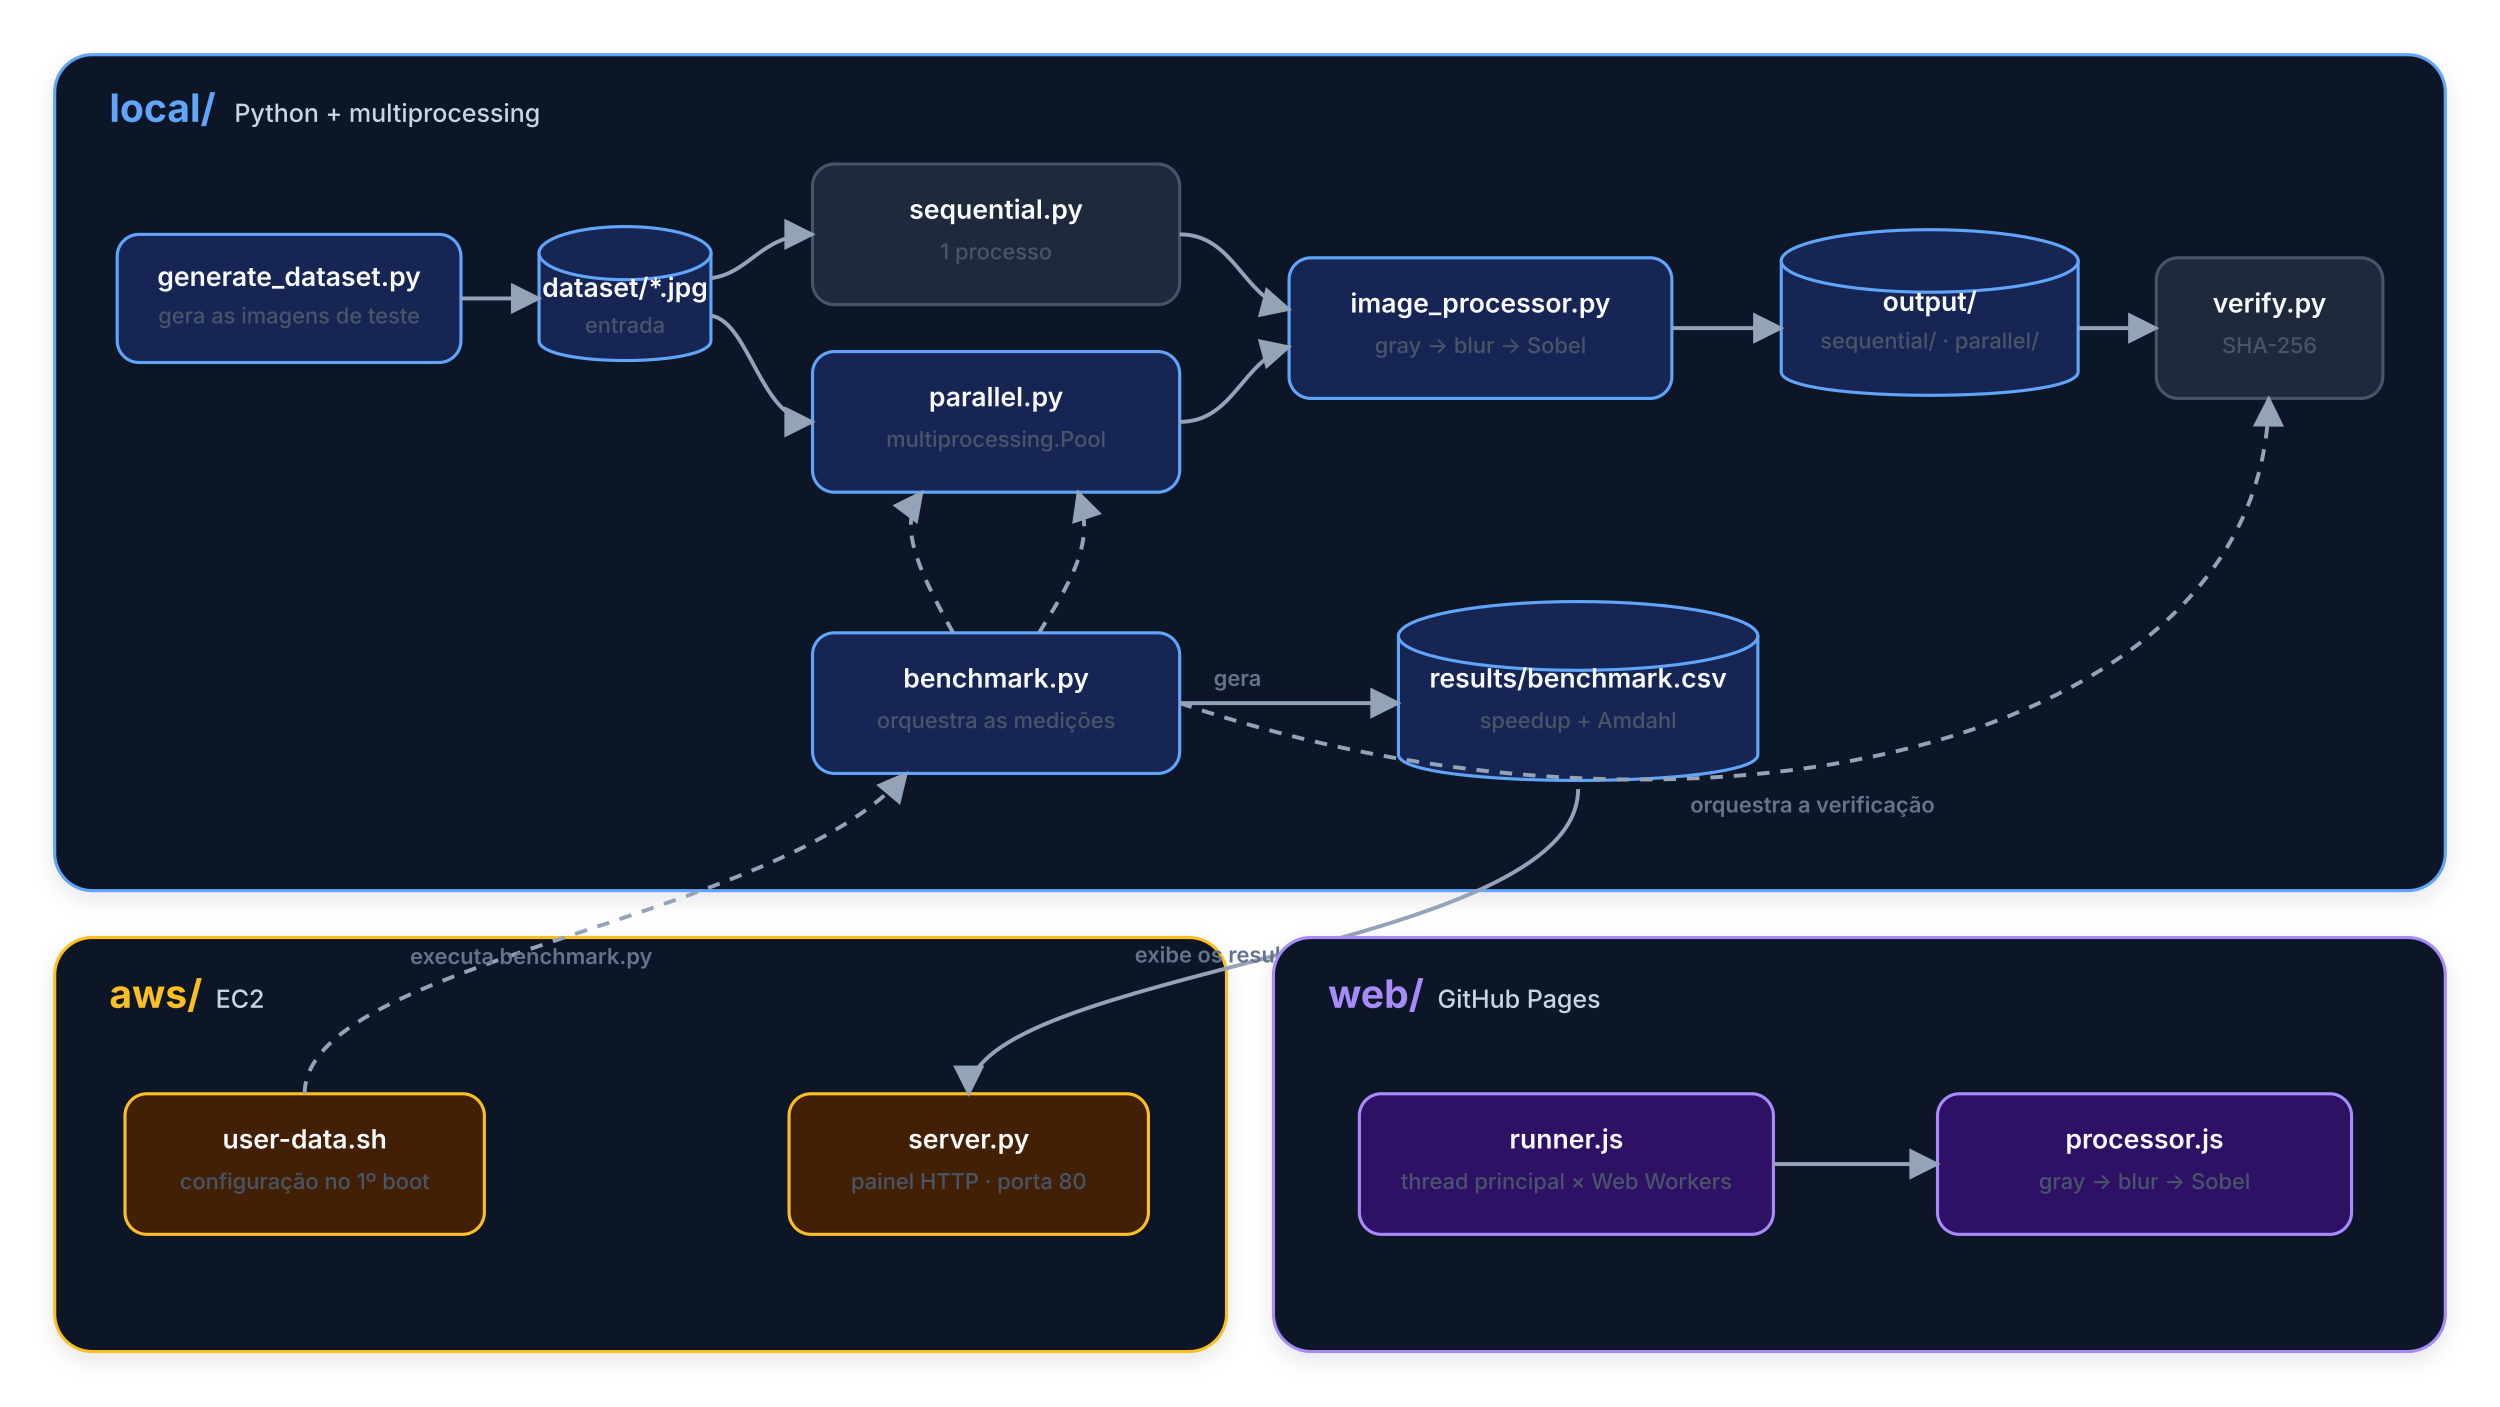
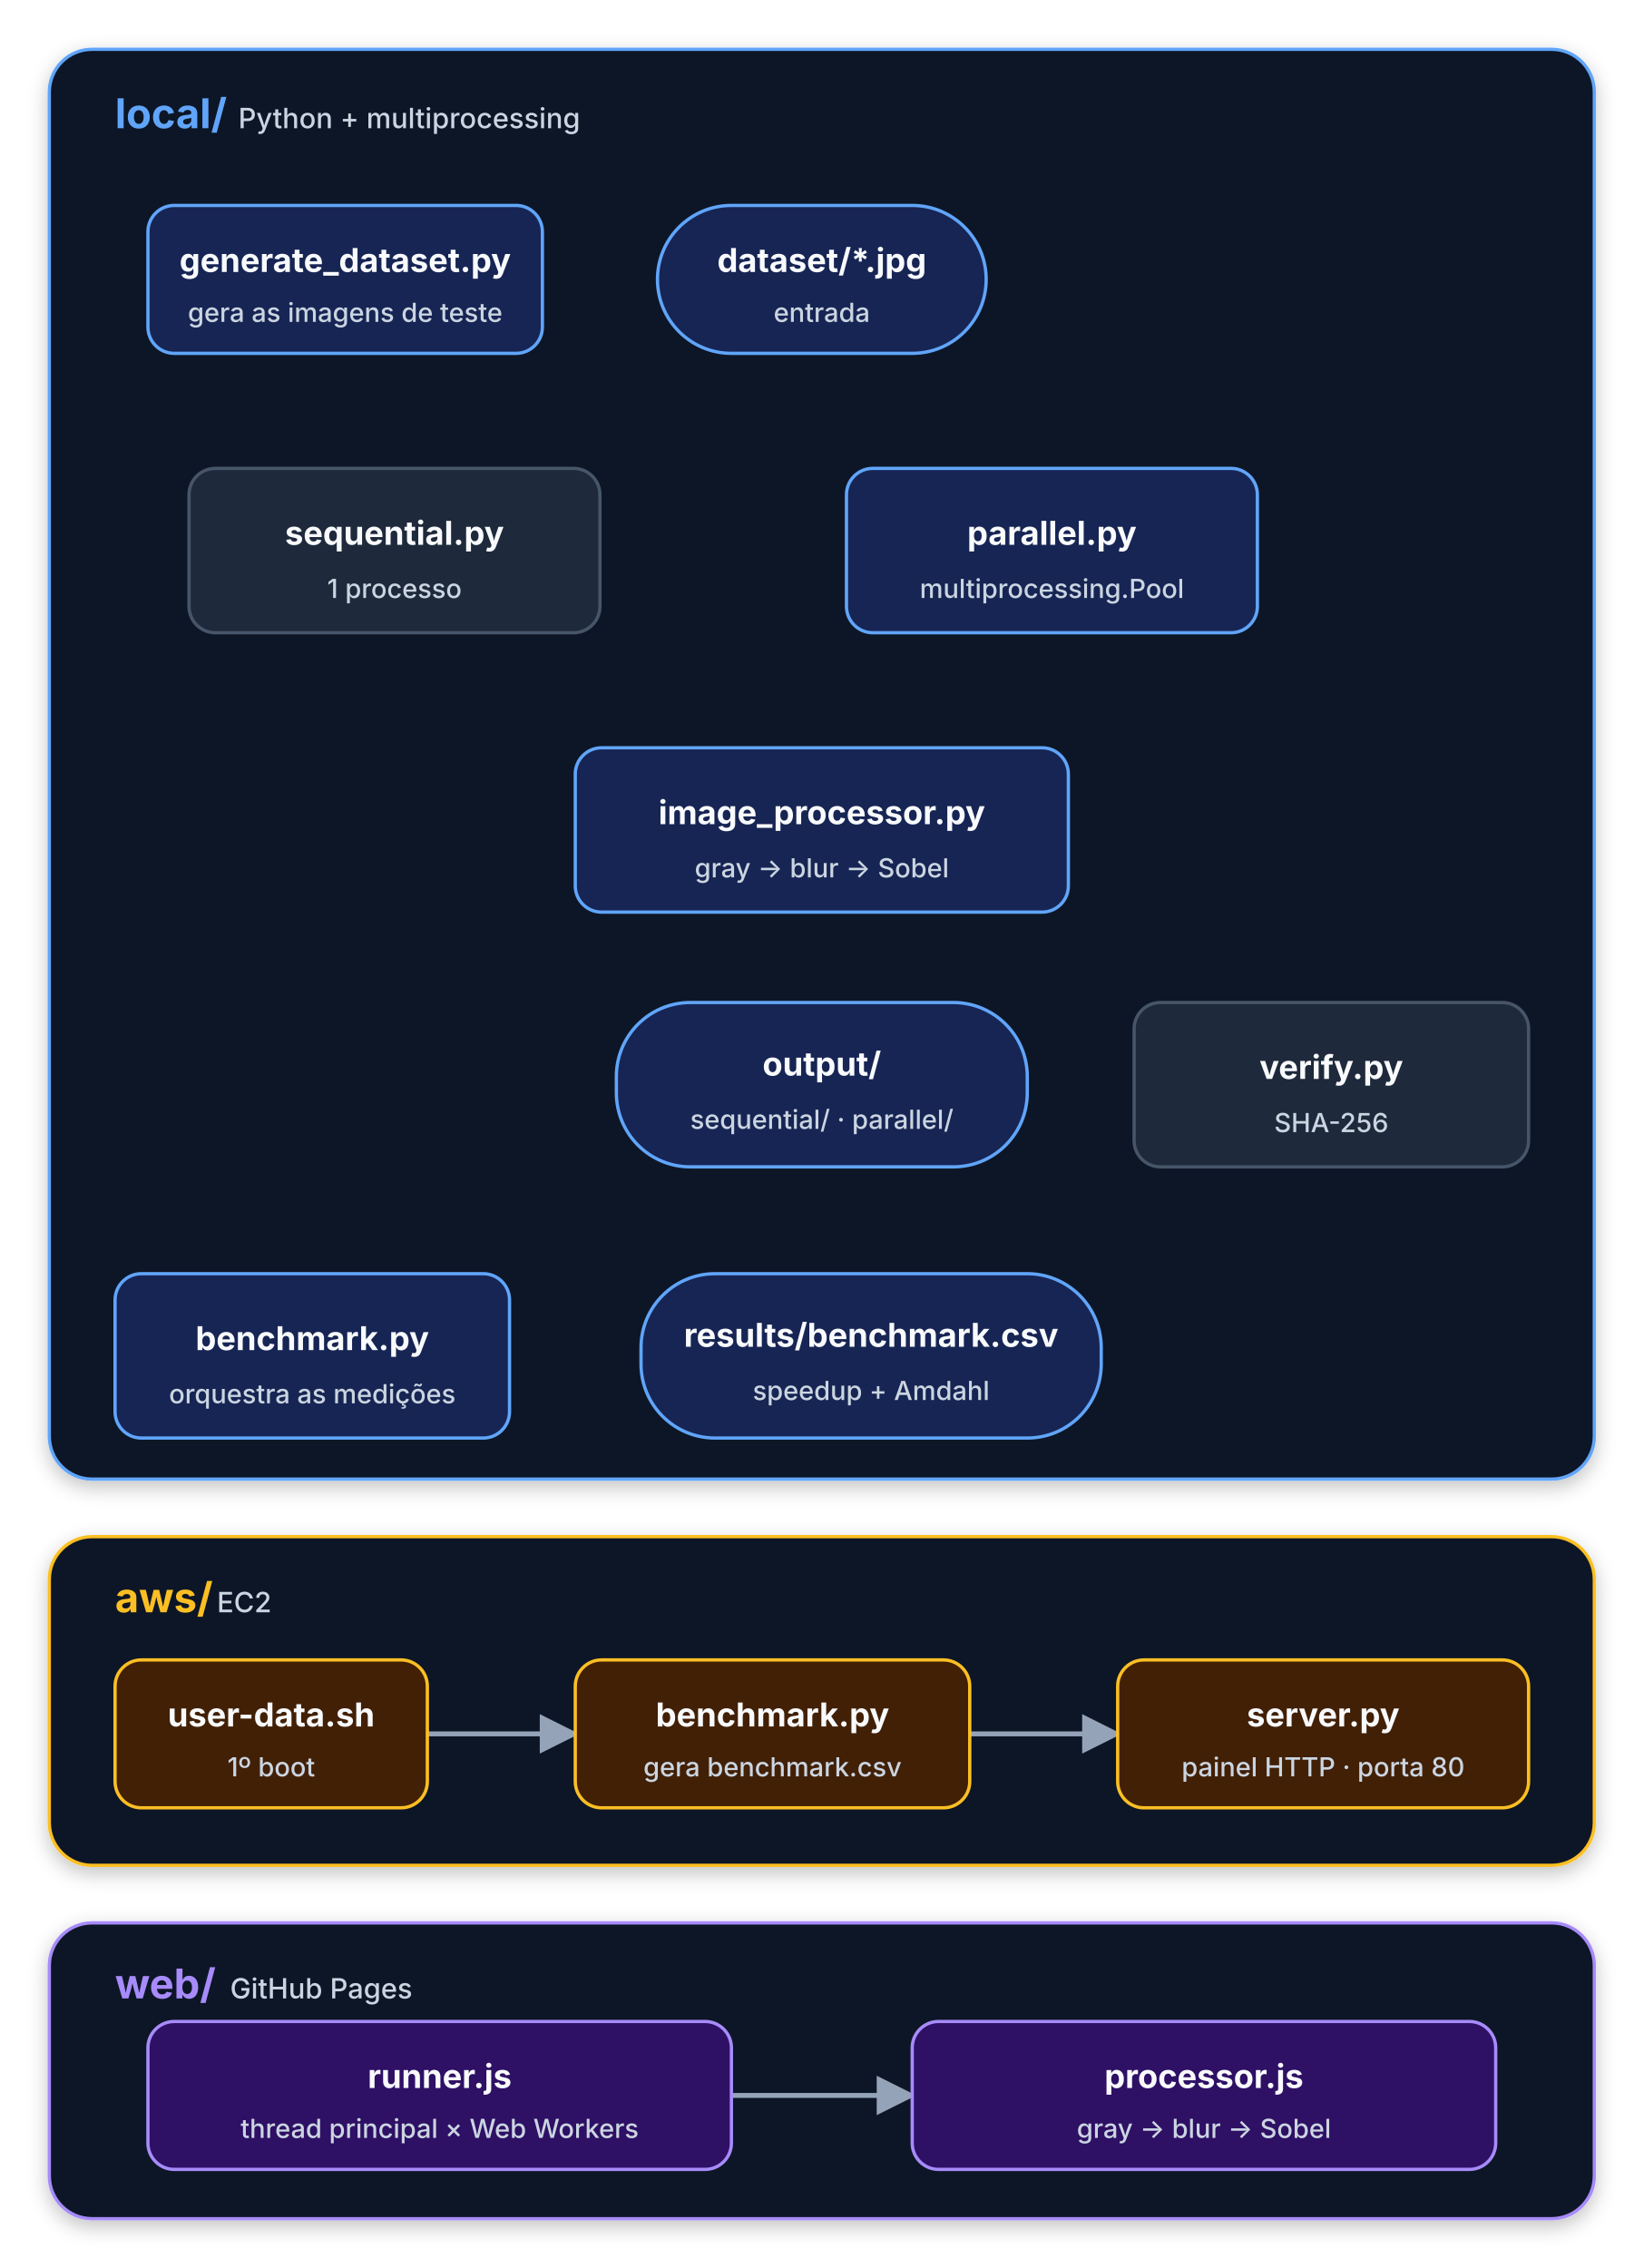
- <svg xmlns="http://www.w3.org/2000/svg" width="1600" height="900" viewBox="0 0 1600 900" role="img" aria-labelledby="title desc">
+ <svg xmlns="http://www.w3.org/2000/svg" width="1000" height="1380" viewBox="0 0 1000 1380" role="img" aria-labelledby="title desc">
  <defs>
-     <filter id="shadow" x="-20%" y="-20%" width="140%" height="140%">
-       <feDropShadow dx="0" dy="5" stdDeviation="7" flood-color="#0f172a" flood-opacity="0.10" />
+     <filter id="shadow" x="-15%" y="-15%" width="130%" height="140%">
+       <feDropShadow dx="0" dy="4" stdDeviation="6" flood-color="#020617" flood-opacity=".24" />
    </filter>
-     <marker id="arrow" viewBox="0 0 10 10" refX="9" refY="5" markerWidth="8" markerHeight="8" orient="auto-start-reverse">
-       <path d="M 0 0 L 10 5 L 0 10 z" fill="#64748b" />
+     <marker id="arrow" viewBox="0 0 10 10" refX="9" refY="5" markerWidth="8" markerHeight="8" orient="auto">
+       <path d="M0 0L10 5L0 10Z" fill="#94a3b8" />
    </marker>
    <style>
-       .section { fill: #111827; stroke-width: 2; filter: url(#shadow); }
-       .local-section { stroke: #60a5fa; }
-       .aws-section { stroke: #fbbf24; }
-       .web-section { stroke: #a78bfa; }
-       .section-title { font: 700 25px Inter, Segoe UI, Arial, sans-serif; }
-       .section-subtitle { font: 500 16px Inter, Segoe UI, Arial, sans-serif; fill: #cbd5e1; }
-       .node { fill: #1e293b; stroke: #475569; stroke-width: 2; rx: 14; }
-       .node-blue, .database { fill: #172554; stroke: #60a5fa; stroke-width: 2; }
-       .node-amber { fill: #422006; stroke: #fbbf24; }
-       .node-violet { fill: #2e1065; stroke: #a78bfa; }
-       .label { font: 600 17px Inter, Segoe UI, Arial, sans-serif; fill: #f8fafc; text-anchor: middle; }
-       .detail { font: 500 14px Inter, Segoe UI, Arial, sans-serif; fill: #475569; text-anchor: middle; }
-       .edge { fill: none; stroke: #94a3b8; stroke-width: 2.5; marker-end: url(#arrow); }
-       #arrow path { fill: #94a3b8; }
-       .edge-dashed { stroke-dasharray: 8 7; }
-       .edge-label { font: 600 14px Inter, Segoe UI, Arial, sans-serif; fill: #64748b; text-anchor: middle; }
- 
+       .section{fill:#111827;stroke-width:2;filter:url(#shadow)}
+       .local{stroke:#60a5fa}.aws{stroke:#fbbf24}.web{stroke:#a78bfa}
+       .node{fill:#1e293b;stroke:#475569;stroke-width:2}.blue{fill:#172554;stroke:#60a5fa}.amber{fill:#422006;stroke:#fbbf24}.violet{fill:#2e1065;stroke:#a78bfa}
+       .title{font:700 25px Inter,Segoe UI,Arial,sans-serif}.subtitle{font:500 17px Inter,Segoe UI,Arial,sans-serif;fill:#cbd5e1}
+       .label{font:700 20px Inter,Segoe UI,Arial,sans-serif;fill:#f8fafc;text-anchor:middle;dominant-baseline:middle}
+       .detail{font:500 16px Inter,Segoe UI,Arial,sans-serif;fill:#cbd5e1;text-anchor:middle;dominant-baseline:middle}
+       .edge{fill:none;stroke:#94a3b8;stroke-width:3;marker-end:url(#arrow)}.dash{stroke-dasharray:9 8}
+       .edge-label{font:600 15px Inter,Segoe UI,Arial,sans-serif;fill:#cbd5e1;text-anchor:middle}
    </style>
  </defs>
-   <rect class="section local-section" x="35" y="35" width="1530" height="535" rx="24" />
-   <text class="section-title" x="70" y="78" fill="#60a5fa">local/</text>
-   <text class="section-subtitle" x="150" y="78">Python + multiprocessing</text>
-   <rect class="node node-blue" x="75" y="150" width="220" height="82" />
-   <text class="label" x="185" y="183">generate_dataset.py</text>
-   <text class="detail" x="185" y="207">gera as imagens de teste</text>
-   <g>
-     <path class="database" d="M345 162 C345 145 455 145 455 162 L455 218 C455 235 345 235 345 218 Z" />
-     <ellipse class="database" cx="400" cy="162" rx="55" ry="17" />
-     <text class="label" x="400" y="190">dataset/*.jpg</text>
-     <text class="detail" x="400" y="213">entrada</text>
-   </g>
-   <rect class="node" x="520" y="105" width="235" height="90" />
-   <text class="label" x="637.5" y="140">sequential.py</text>
-   <text class="detail" x="637.5" y="166">1 processo</text>
-   <rect class="node node-blue" x="520" y="225" width="235" height="90" />
-   <text class="label" x="637.5" y="260">parallel.py</text>
-   <text class="detail" x="637.5" y="286">multiprocessing.Pool</text>
-   <rect class="node node-blue" x="825" y="165" width="245" height="90" />
-   <text class="label" x="947.5" y="200">image_processor.py</text>
-   <text class="detail" x="947.5" y="226">gray → blur → Sobel</text>
-   <g>
-     <path class="database" d="M1140 167 C1140 147 1330 147 1330 167 L1330 238 C1330 258 1140 258 1140 238 Z" />
-     <ellipse class="database" cx="1235" cy="167" rx="95" ry="20" />
-     <text class="label" x="1235" y="199">output/</text>
-     <text class="detail" x="1235" y="223">sequential/ · parallel/</text>
-   </g>
-   <rect class="node" x="1380" y="165" width="145" height="90" />
-   <text class="label" x="1452.5" y="200">verify.py</text>
-   <text class="detail" x="1452.5" y="226">SHA-256</text>
-   <rect class="node node-blue" x="520" y="405" width="235" height="90" />
-   <text class="label" x="637.5" y="440">benchmark.py</text>
-   <text class="detail" x="637.5" y="466">orquestra as medições</text>
-   <g>
-     <path class="database" d="M895 407 C895 385 1125 385 1125 407 L1125 483 C1125 505 895 505 895 483 Z" />
-     <ellipse class="database" cx="1010" cy="407" rx="115" ry="22" />
-     <text class="label" x="1010" y="440">results/benchmark.csv</text>
-     <text class="detail" x="1010" y="466">speedup + Amdahl</text>
-   </g>
-   <path class="edge" d="M295 191 H345" />
-   <path class="edge" d="M455 178 C480 175 487 150 520 150" />
-   <path class="edge" d="M455 202 C480 206 487 270 520 270" />
-   <path class="edge" d="M755 150 C790 150 795 190 825 198" />
-   <path class="edge" d="M755 270 C790 270 795 230 825 222" />
-   <path class="edge" d="M1070 210 H1140" />
-   <path class="edge" d="M1330 210 H1380" />
-   <path class="edge edge-dashed" d="M610 405 C585 360 575 335 590 315" />
-   <path class="edge edge-dashed" d="M665 405 C690 365 700 345 690 315" />
-   <path class="edge edge-dashed" d="M755 450 C1080 560 1450 480 1452 255" />
-   <path class="edge" d="M755 450 H895" />
-   <text class="edge-label" x="792" y="439">gera</text>
-   <text class="edge-label" x="1160" y="520">orquestra a verificação</text>
-   <rect class="section aws-section" x="35" y="600" width="750" height="265" rx="24" />
-   <text class="section-title" x="70" y="645" fill="#fbbf24">aws/</text>
-   <text class="section-subtitle" x="138" y="645">EC2</text>
-   <rect class="node node-amber" x="80" y="700" width="230" height="90" />
-   <text class="label" x="195" y="735">user-data.sh</text>
-   <text class="detail" x="195" y="761">configuração no 1º boot</text>
-   <rect class="node node-amber" x="505" y="700" width="230" height="90" />
-   <text class="label" x="620" y="735">server.py</text>
-   <text class="detail" x="620" y="761">painel HTTP · porta 80</text>
-   <path class="edge edge-dashed" d="M195 700 C195 615 500 590 580 495" />
-   <text class="edge-label" x="340" y="617">executa benchmark.py</text>
-   <path class="edge" d="M1010 505 C1010 610 620 620 620 700" />
-   <text class="edge-label" x="792" y="616">exibe os resultados</text>
-   <rect class="section web-section" x="815" y="600" width="750" height="265" rx="24" />
-   <text class="section-title" x="850" y="645" fill="#a78bfa">web/</text>
-   <text class="section-subtitle" x="920" y="645">GitHub Pages</text>
-   <rect class="node node-violet" x="870" y="700" width="265" height="90" />
-   <text class="label" x="1002.5" y="735">runner.js</text>
-   <text class="detail" x="1002.5" y="761">thread principal × Web Workers</text>
-   <rect class="node node-violet" x="1240" y="700" width="265" height="90" />
-   <text class="label" x="1372.5" y="735">processor.js</text>
-   <text class="detail" x="1372.5" y="761">gray → blur → Sobel</text>
-   <path class="edge" d="M1135 745 H1240" />
+   <path class="edge" d="M330 170H400" />
+   <path class="edge" d="M500 215V245H240V285" />
+   <path class="edge" d="M500 215V245H640V285" />
+   <path class="edge" d="M240 385V420H500V455" />
+   <path class="edge" d="M640 385V420H500V455" />
+   <path class="edge" d="M500 555V610" />
+   <path class="edge" d="M625 660H690" />
+   <path class="edge dash" d="M190 775V420H240V385" />
+   <path class="edge dash" d="M310 775V740H720V385H640" />
+   <path class="edge dash" d="M310 825H390" />
+   <path class="edge dash" d="M310 855H810V710" />
+   <text class="edge-label" x="350" y="811">gera</text>
+   <text class="edge-label" x="778" y="846">orquestra a verificação</text>
+   <rect class="section local" x="30" y="30" width="940" height="870" rx="26" />
+   <text class="title" x="70" y="78" fill="#60a5fa">local/</text>
+   <text class="subtitle" x="145" y="78">Python + multiprocessing</text>
+   <rect class="node blue" x="90" y="125" width="240" height="90" rx="16" />
+   <text class="label" x="210" y="158">generate_dataset.py</text>
+   <text class="detail" x="210" y="190">gera as imagens de teste</text>
+   <rect class="node blue" x="400" y="125" width="200" height="90" rx="45" />
+   <text class="label" x="500" y="158">dataset/*.jpg</text>
+   <text class="detail" x="500" y="190">entrada</text>
+   <rect class="node" x="115" y="285" width="250" height="100" rx="16" />
+   <text class="label" x="240" y="324">sequential.py</text>
+   <text class="detail" x="240" y="358">1 processo</text>
+   <rect class="node blue" x="515" y="285" width="250" height="100" rx="16" />
+   <text class="label" x="640" y="324">parallel.py</text>
+   <text class="detail" x="640" y="358">multiprocessing.Pool</text>
+   <rect class="node blue" x="350" y="455" width="300" height="100" rx="16" />
+   <text class="label" x="500" y="494">image_processor.py</text>
+   <text class="detail" x="500" y="528">gray → blur → Sobel</text>
+   <rect class="node blue" x="375" y="610" width="250" height="100" rx="45" />
+   <text class="label" x="500" y="647">output/</text>
+   <text class="detail" x="500" y="681">sequential/ · parallel/</text>
+   <rect class="node" x="690" y="610" width="240" height="100" rx="16" />
+   <text class="label" x="810" y="649">verify.py</text>
+   <text class="detail" x="810" y="683">SHA-256</text>
+   <rect class="node blue" x="70" y="775" width="240" height="100" rx="16" />
+   <text class="label" x="190" y="814">benchmark.py</text>
+   <text class="detail" x="190" y="848">orquestra as medições</text>
+   <rect class="node blue" x="390" y="775" width="280" height="100" rx="45" />
+   <text class="label" x="530" y="812">results/benchmark.csv</text>
+   <text class="detail" x="530" y="846">speedup + Amdahl</text>
+   <rect class="section aws" x="30" y="935" width="940" height="200" rx="26" />
+   <text class="title" x="70" y="981" fill="#fbbf24">aws/</text>
+   <text class="subtitle" x="132" y="981">EC2</text>
+   <path class="edge" d="M260 1055H350" />
+   <path class="edge" d="M590 1055H680" />
+   <rect class="node amber" x="70" y="1010" width="190" height="90" rx="16" />
+   <text class="label" x="165" y="1043">user-data.sh</text>
+   <text class="detail" x="165" y="1075">1º boot</text>
+   <rect class="node amber" x="350" y="1010" width="240" height="90" rx="16" />
+   <text class="label" x="470" y="1043">benchmark.py</text>
+   <text class="detail" x="470" y="1075">gera benchmark.csv</text>
+   <rect class="node amber" x="680" y="1010" width="250" height="90" rx="16" />
+   <text class="label" x="805" y="1043">server.py</text>
+   <text class="detail" x="805" y="1075">painel HTTP · porta 80</text>
+   <rect class="section web" x="30" y="1170" width="940" height="180" rx="26" />
+   <text class="title" x="70" y="1216" fill="#a78bfa">web/</text>
+   <text class="subtitle" x="140" y="1216">GitHub Pages</text>
+   <path class="edge" d="M445 1275H555" />
+   <rect class="node violet" x="90" y="1230" width="355" height="90" rx="16" />
+   <text class="label" x="267.5" y="1263">runner.js</text>
+   <text class="detail" x="267.5" y="1295">thread principal × Web Workers</text>
+   <rect class="node violet" x="555" y="1230" width="355" height="90" rx="16" />
+   <text class="label" x="732.5" y="1263">processor.js</text>
+   <text class="detail" x="732.5" y="1295">gray → blur → Sobel</text>
</svg>
